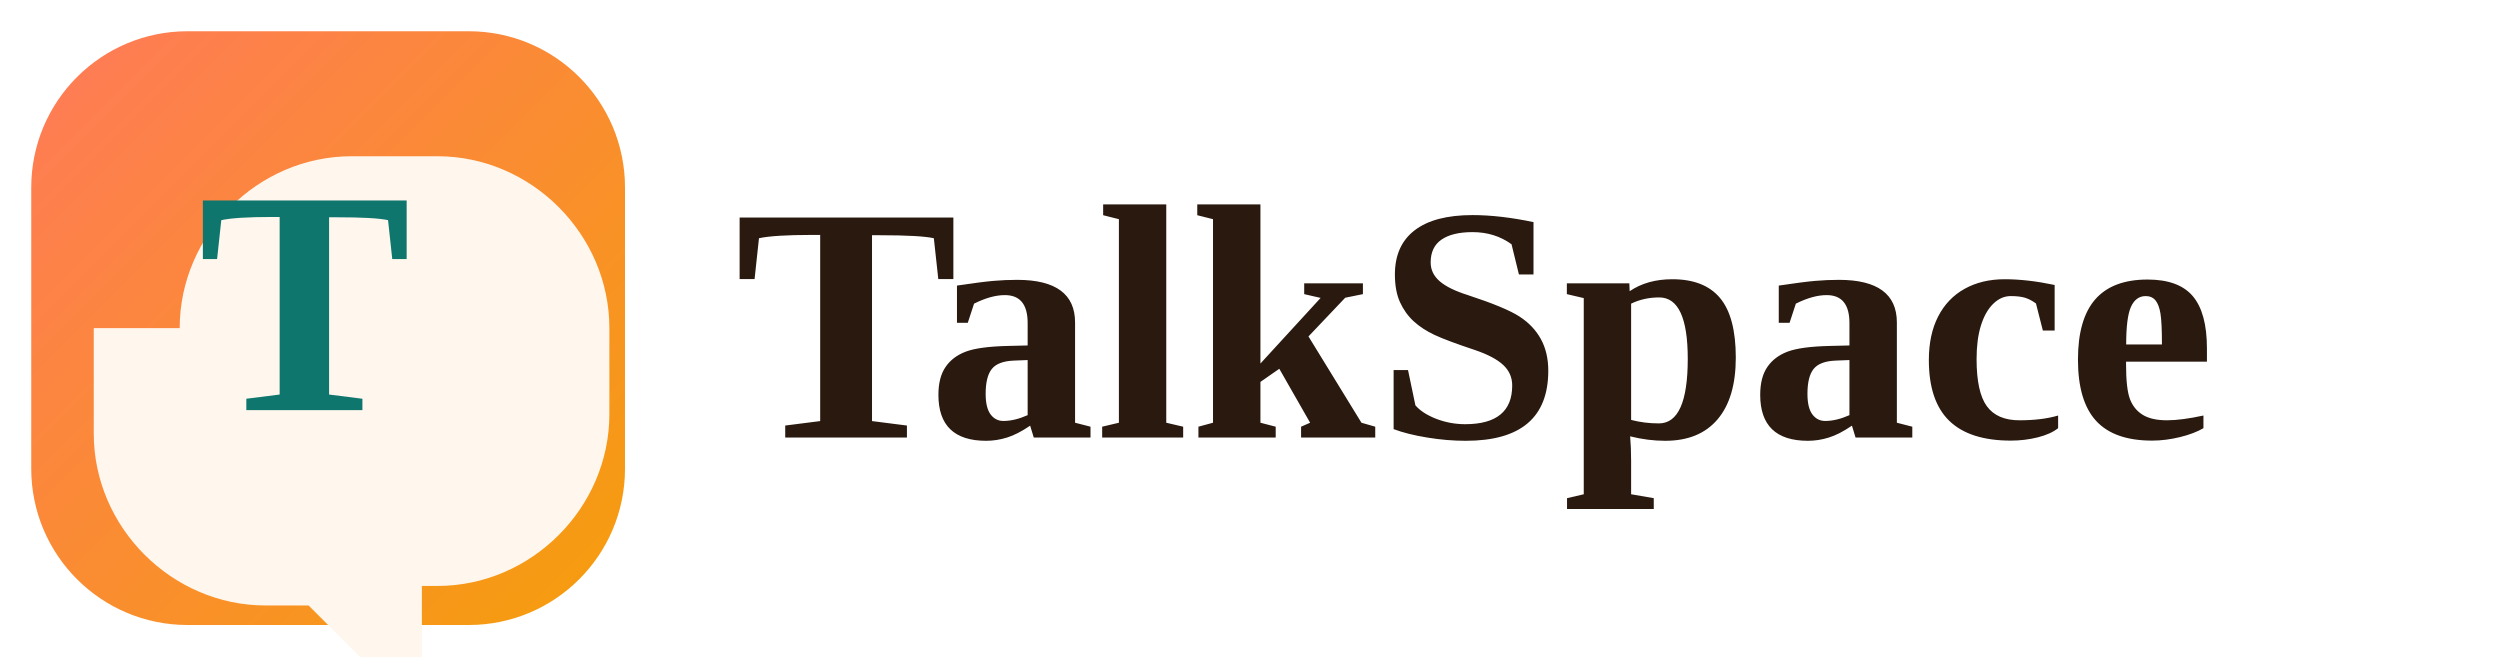
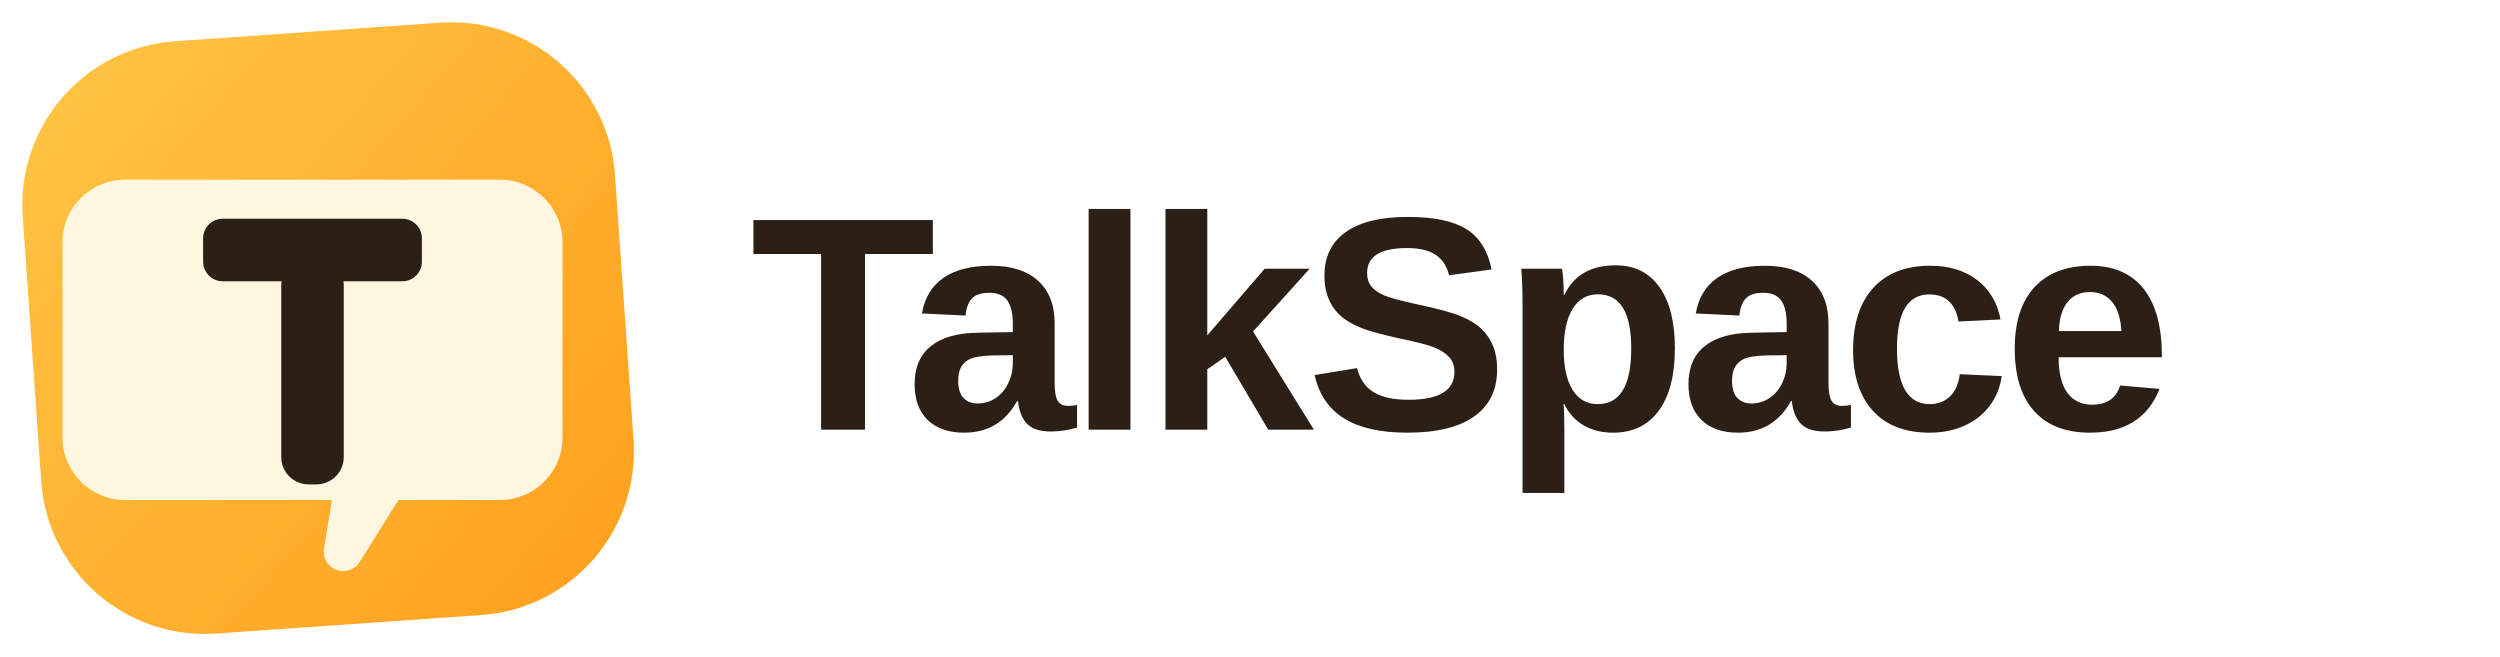
<svg xmlns="http://www.w3.org/2000/svg" viewBox="0 0 640 168" width="640" height="168">
  <defs>
    <linearGradient id="bg" x1="0" y1="0" x2="1" y2="1">
-       <stop offset="0" stop-color="#FF7A59" />
-       <stop offset="1" stop-color="#F59E0B" />
+       <stop offset="0" stop-color="#FFC545" />
+       <stop offset="1" stop-color="#FF9F1C" />
    </linearGradient>
  </defs>
-   <rect x="8" y="8" width="152" height="152" rx="40" fill="url(#bg)" />
-   <path d="M46 84c0-24 20-44 44-44h22c24 0 44 20 44 44v22c0 24-20 44-44 44h-4v20a6 6 0 0 1-10 4l-19-19h-11c-24 0-44-20-44-44v-27z" fill="#FFF7ED" />
-   <text x="78" y="105" text-anchor="middle" font-size="82" font-weight="800" font-family="Georgia, 'Times New Roman', serif" fill="#0F766E">T</text>
-   <text x="188" y="112" font-size="86" font-weight="700" font-family="Georgia, 'Times New Roman', serif" fill="#29190F">
+   <rect x="8" y="8" width="152" height="152" rx="42" fill="url(#bg)" transform="rotate(-4 84 84)" />
+   <path d="M32 46 h96 a16 16 0 0 1 16 16 v50 a16 16 0 0 1 -16 16 h-26 l-10 16 a5 5 0 0 1 -9 -4 l2 -12 h-53 a16 16 0 0 1 -16 -16 v-50 a16 16 0 0 1 16 -16 z" fill="#FFF6E0" />
+   <rect x="52" y="56" width="56" height="16" rx="5" fill="#2B1F16" />
+   <rect x="72" y="66" width="16" height="58" rx="7" fill="#2B1F16" />
+   <text x="192" y="110" font-size="78" font-weight="800" letter-spacing="-2" font-family="'Baloo 2', 'Plus Jakarta Sans', Arial, sans-serif" fill="#2B1F16">
    TalkSpace
  </text>
</svg>
